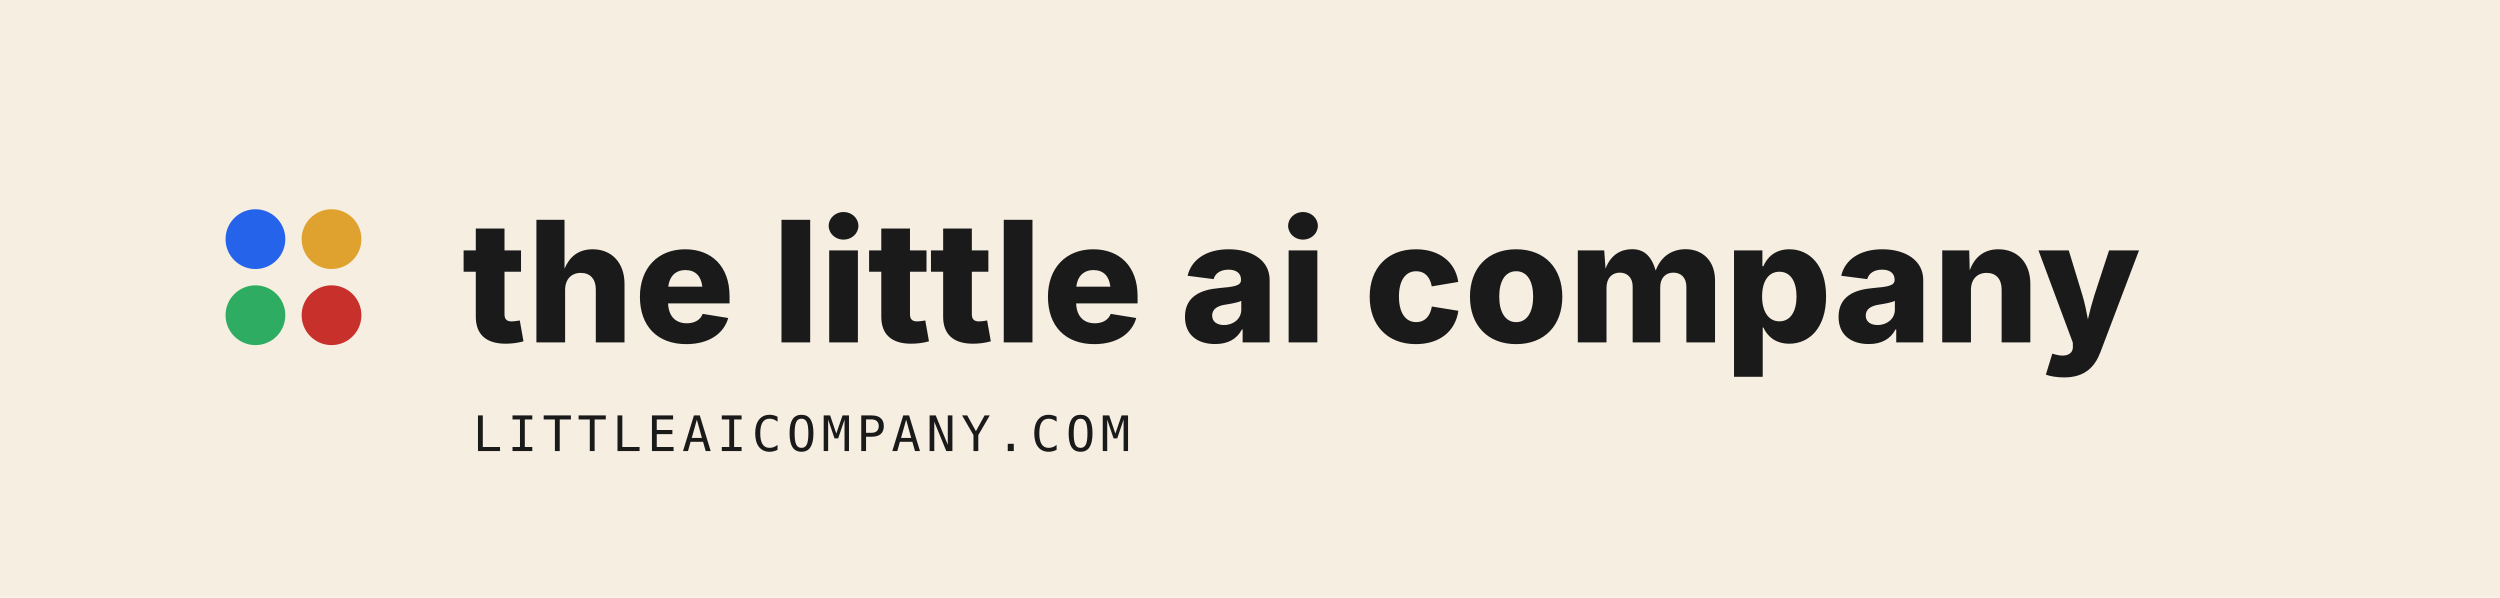
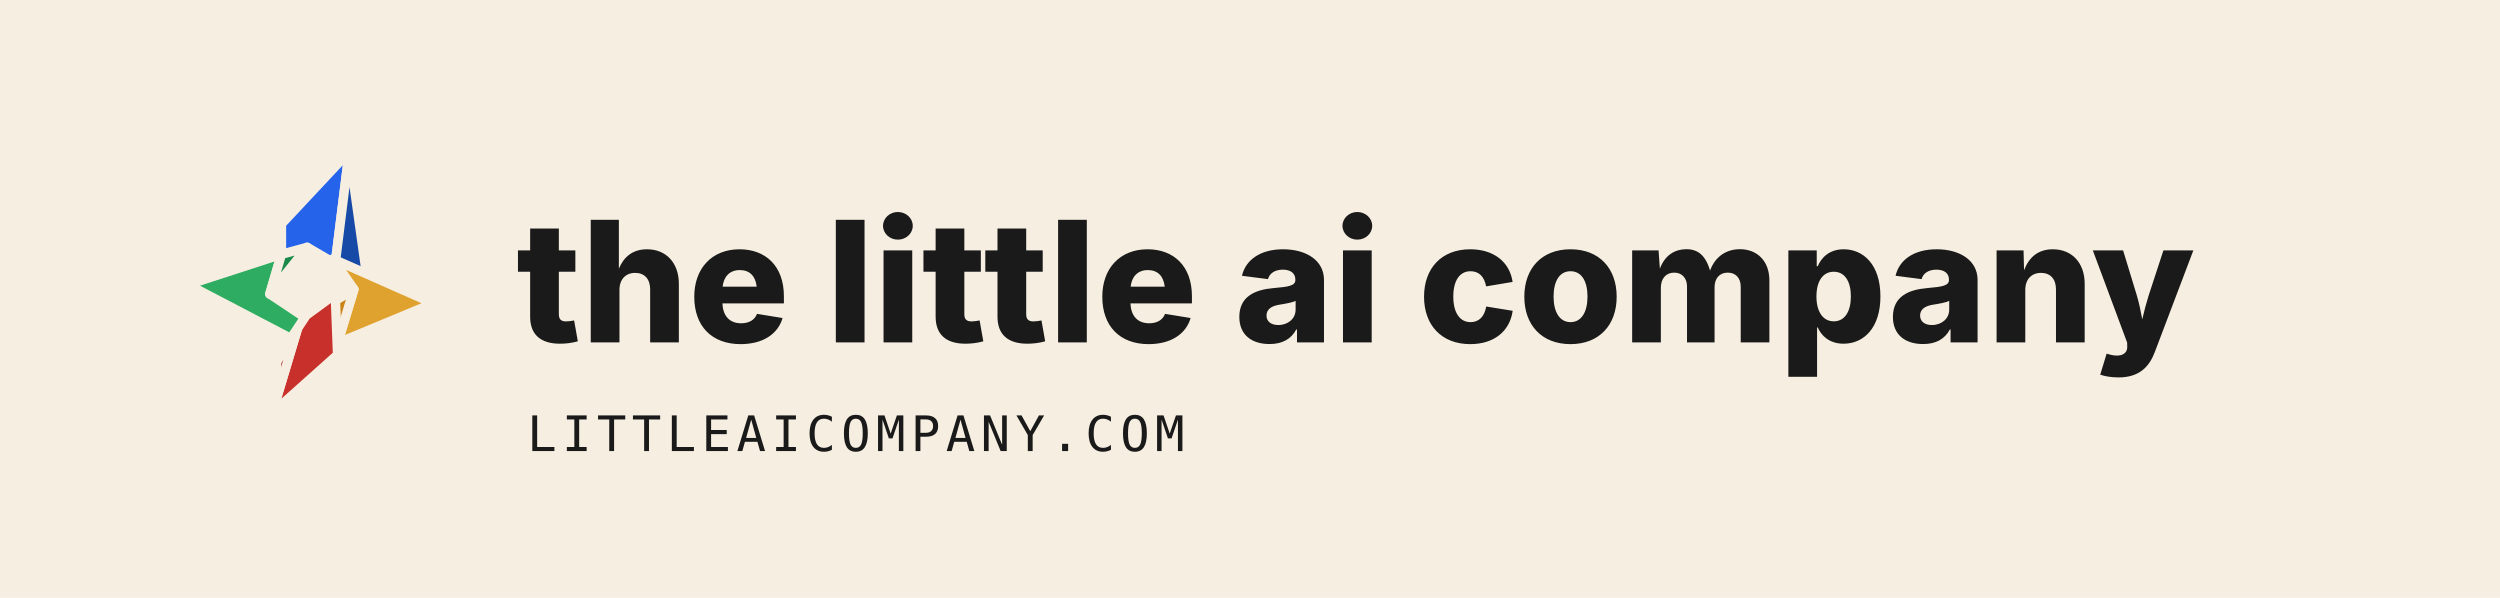
<svg xmlns="http://www.w3.org/2000/svg" viewBox="0 0 920 220" role="img" aria-labelledby="title desc">
  <rect width="920" height="220" fill="#F6EFE1" />
-   <g transform="translate(68 62)">
-     <circle cx="26" cy="26" r="11" fill="#2563EB" />
-     <circle cx="54" cy="26" r="11" fill="#E0A22E" />
-     <circle cx="26" cy="54" r="11" fill="#2EAD62" />
-     <circle cx="54" cy="54" r="11" fill="#C8312B" />
+   <g transform="translate(58 48) scale(0.86)">
+     <rect width="128" height="128" rx="18" fill="#F6EFE1" />
+     <g stroke="#F6EFE1" stroke-width="4" stroke-linejoin="round">
+       <path d="M53 40 L82 9 L76 57 L64 50 L53 64 Z" fill="#2563EB" />
+       <path d="M82 9 L76 57 L90 66 Z" fill="#174AA6" />
+       <path d="M75 55 L118 74 L77 91 L84 68 Z" fill="#E0A22E" />
+       <path d="M77 91 L84 68 L64 80 Z" fill="#C98213" />
+       <path d="M76 70 L77 96 L49 121 L61 81 Z" fill="#C8312B" />
+       <path d="M49 121 L61 81 L51 99 Z" fill="#9F231E" />
+       <path d="M53 53 L13 66 L57 89 L63 80 L48 70 Z" fill="#2EAD62" />
+       <path d="M53 53 L48 70 L64 50 Z" fill="#18894A" />
+     </g>
  </g>
-   <text x="170" y="126" font-family="Bricolage Grotesque, Space Grotesk, Hanken Grotesk, General Sans, Inter, Arial, sans-serif" font-size="62" font-weight="800" letter-spacing="0" fill="#1A1A1A">the little ai company</text>
-   <text x="174" y="166" font-family="JetBrains Mono, ui-monospace, SFMono-Regular, Consolas, monospace" font-size="18" font-weight="500" letter-spacing="2" fill="#1A1A1A">LITTLEAICOMPANY.COM</text>
+   <text x="190" y="126" font-family="Bricolage Grotesque, Space Grotesk, Hanken Grotesk, General Sans, Inter, Arial, sans-serif" font-size="62" font-weight="800" letter-spacing="0" fill="#1A1A1A">the little ai company</text>
+   <text x="194" y="166" font-family="JetBrains Mono, ui-monospace, SFMono-Regular, Consolas, monospace" font-size="18" font-weight="500" letter-spacing="2" fill="#1A1A1A">LITTLEAICOMPANY.COM</text>
</svg>
